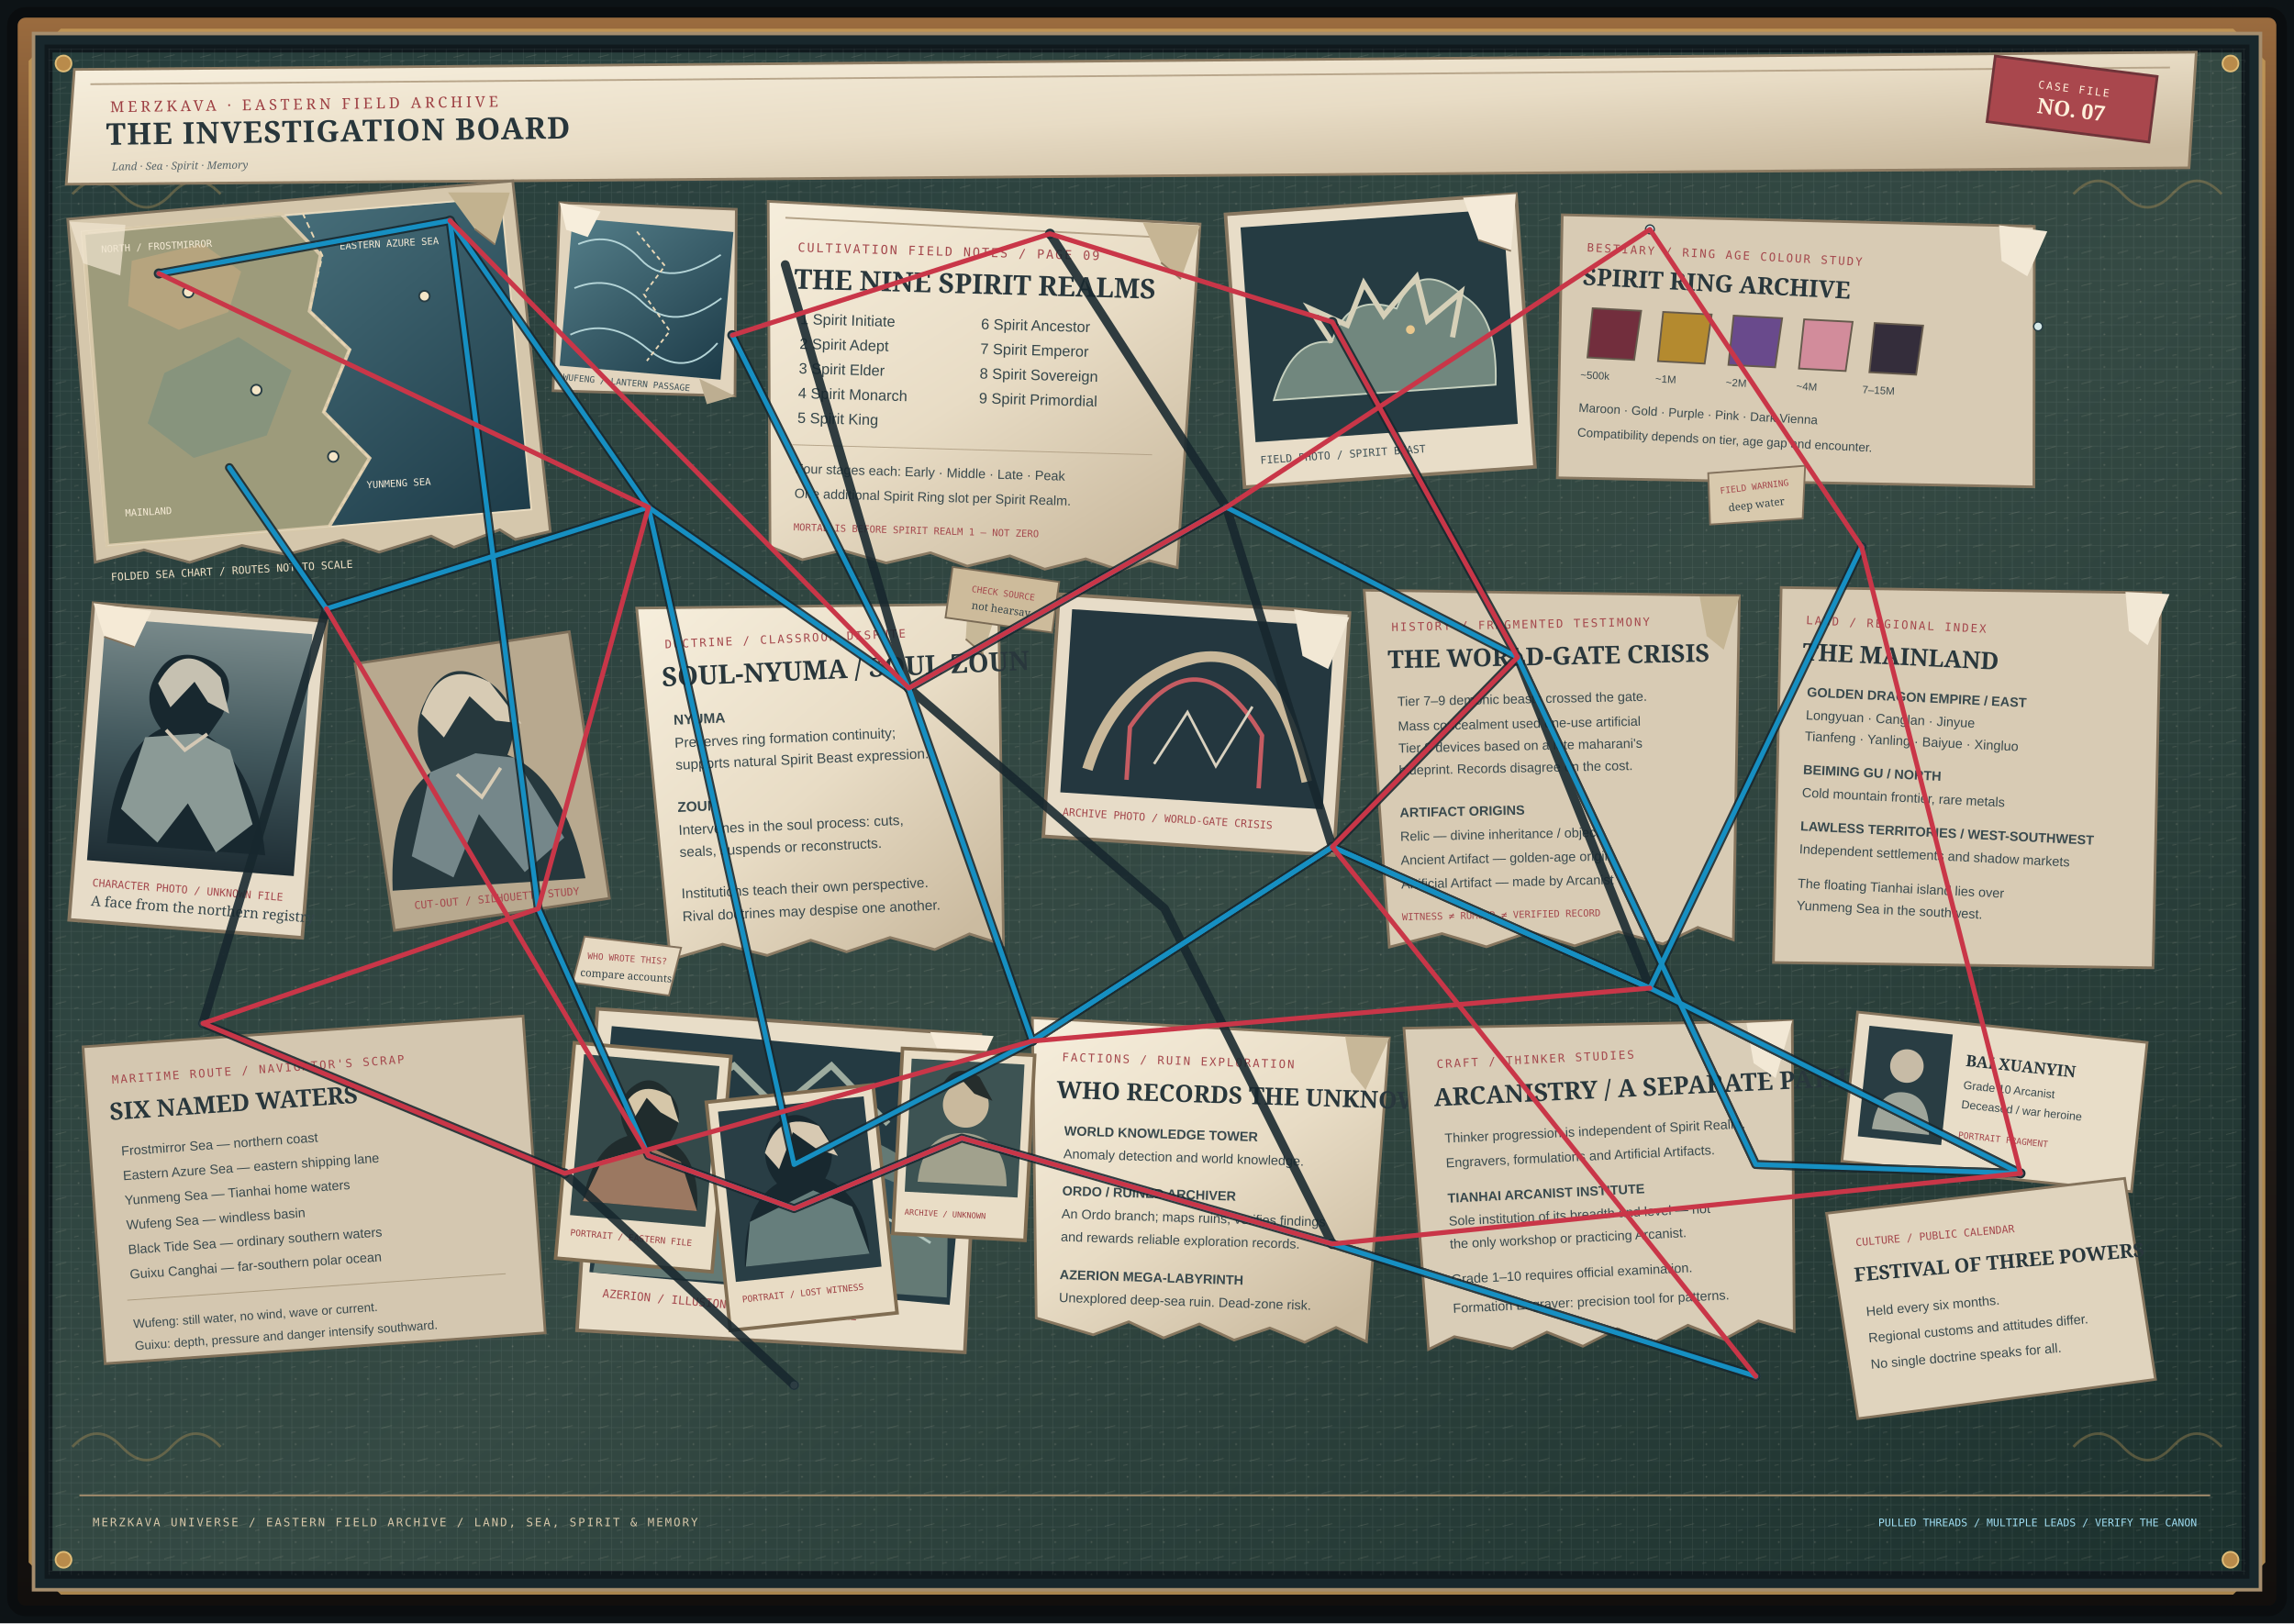
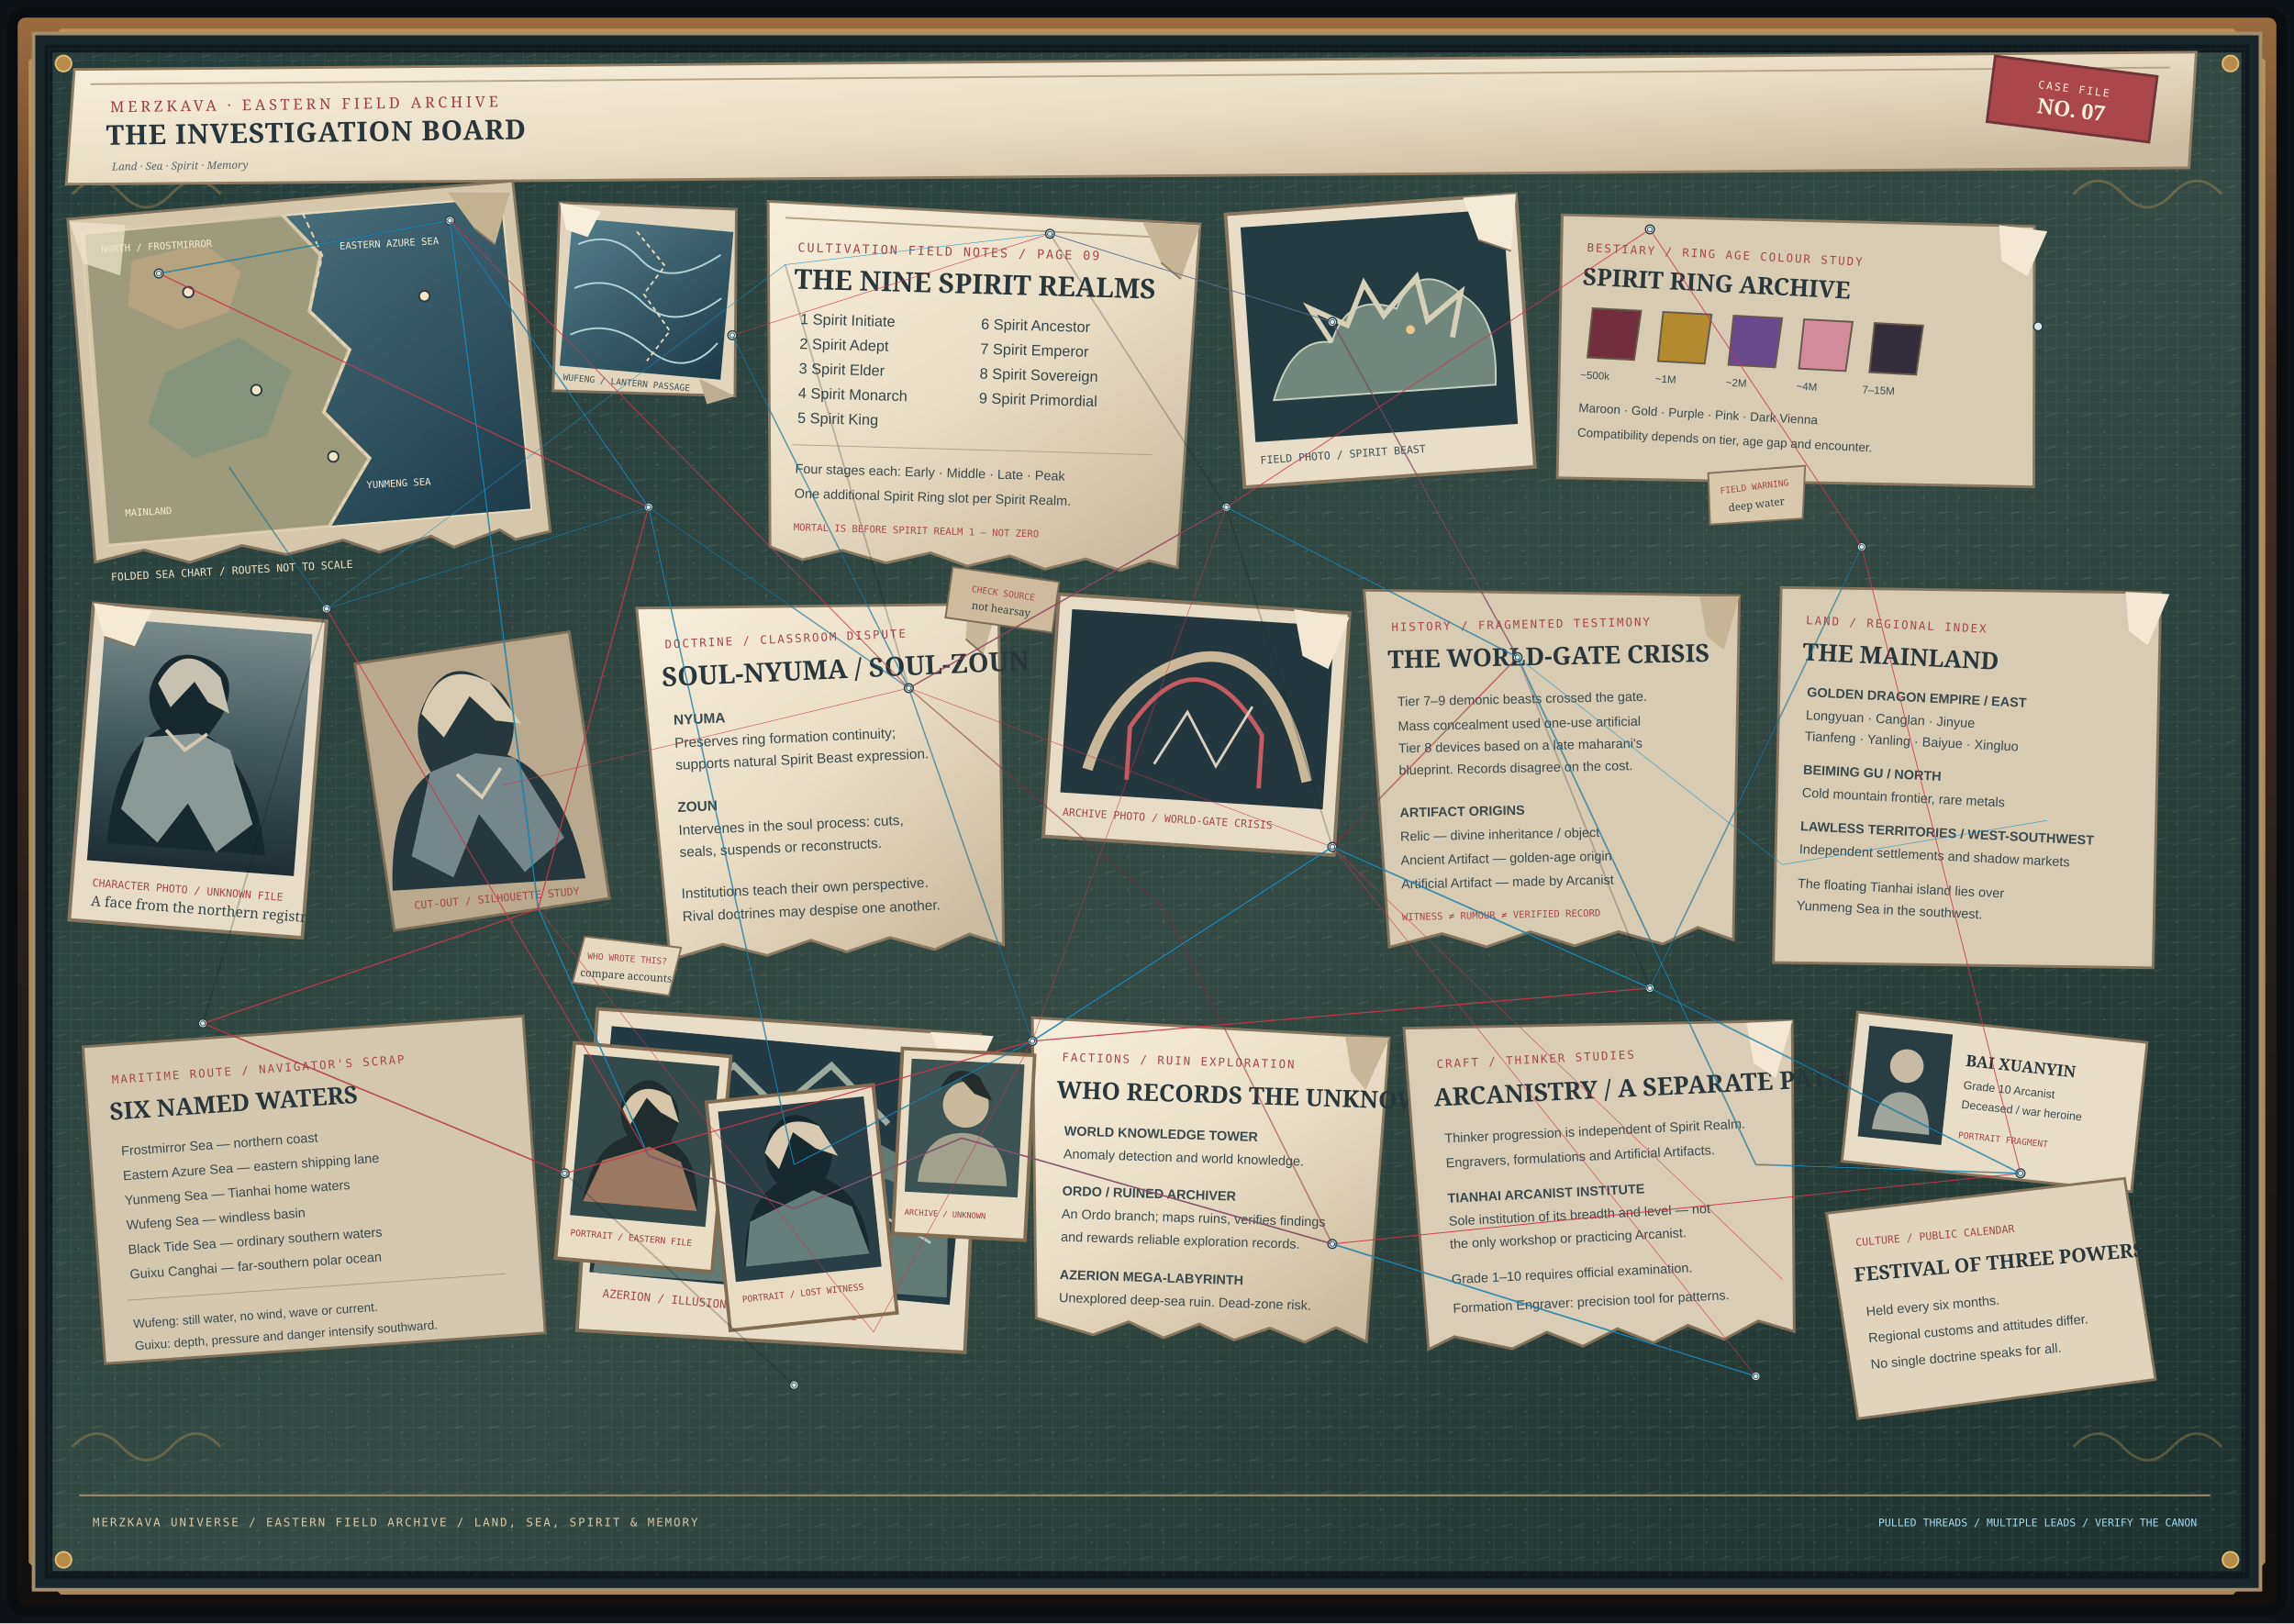
<svg xmlns="http://www.w3.org/2000/svg" width="2600" height="1840" viewBox="0 0 2600 1840" role="img" aria-labelledby="title desc">
  <defs>
    <linearGradient id="frame" x2="0" y2="1">
      <stop stop-color="#9A6B3E" />
      <stop offset=".22" stop-color="#493126" />
      <stop offset=".62" stop-color="#241D19" />
      <stop offset="1" stop-color="#120F0D" />
    </linearGradient>
    <linearGradient id="board" x2="1" y2="1">
      <stop stop-color="#263D3B" />
      <stop offset=".55" stop-color="#344943" />
      <stop offset="1" stop-color="#1B302D" />
    </linearGradient>
    <linearGradient id="aged" x2=".8" y2="1">
      <stop stop-color="#F6EEDC" />
      <stop offset=".55" stop-color="#E8DCC5" />
      <stop offset="1" stop-color="#CBBBA0" />
    </linearGradient>
    <linearGradient id="photo" x2="0" y2="1">
      <stop stop-color="#78898A" />
      <stop offset=".5" stop-color="#42585D" />
      <stop offset="1" stop-color="#1E2D34" />
    </linearGradient>
    <linearGradient id="sea" x2="1" y2="1">
      <stop stop-color="#547E89" />
      <stop offset="1" stop-color="#1D3B48" />
    </linearGradient>
    <pattern id="cloth" width="25" height="25" patternUnits="userSpaceOnUse">
      <path d="M0 6H25M0 18H25M6 0V25M18 0V25" stroke="#C8D7D0" stroke-width=".55" opacity=".13" />
    </pattern>
    <pattern id="dust" width="41" height="37" patternUnits="userSpaceOnUse">
      <circle cx="7" cy="9" r="1" fill="#EDE2CD" opacity=".18" />
      <path d="M22 28l12-3M2 33l5-1" stroke="#EDE2CD" opacity=".13" />
    </pattern>
  </defs>
  <rect width="2600" height="1840" fill="#0D1316" />
  <rect x="14" y="14" width="2572" height="1812" rx="15" fill="url(#frame)" stroke="#0A0D0F" stroke-width="12" />
  <path d="M35 70L70 35H2530L2565 70V1770L2530 1805H70L35 1770Z" fill="none" stroke="#C49A58" stroke-width="5" opacity=".85" />
  <path d="M48 92Q130 42 212 92T376 92M2224 92Q2306 42 2388 92T2550 92M48 1750Q130 1800 212 1750T376 1750M2224 1750Q2306 1800 2388 1750T2550 1750" fill="none" stroke="#C49A58" stroke-width="3" opacity=".65" />
  <rect x="38" y="38" width="2524" height="1764" fill="#18272C" stroke="#A58D6D" stroke-width="4" />
  <rect x="55" y="55" width="2490" height="1730" fill="url(#board)" stroke="#10191D" stroke-width="9" />
  <rect x="55" y="55" width="2490" height="1730" fill="url(#cloth)" />
  <rect x="55" y="55" width="2490" height="1730" fill="url(#dust)" />
  <g fill="none" stroke="#C49A58" stroke-width="3" opacity=".34">
    <path d="M82 220Q110 190 138 220Q166 250 194 220Q222 190 250 220M2350 1640Q2378 1610 2406 1640Q2434 1670 2462 1640Q2490 1610 2518 1640" />
    <path d="M82 1640Q110 1610 138 1640Q166 1670 194 1640Q222 1610 250 1640M2350 220Q2378 190 2406 220Q2434 250 2462 220Q2490 190 2518 220" />
  </g>
  <g fill="#B98B4B" stroke="#E0BD78" stroke-width="2">
    <circle cx="72" cy="72" r="9" />
    <circle cx="2528" cy="72" r="9" />
    <circle cx="72" cy="1768" r="9" />
    <circle cx="2528" cy="1768" r="9" />
  </g>
  <g transform="rotate(-.8 1280 125)">
    <path d="M85 62L2490 76L2480 207L74 192Z" fill="url(#aged)" stroke="#8E7C63" stroke-width="3" />
    <path d="M103 79L2460 93" stroke="#B7A58A" stroke-width="2" />
    <text x="125" y="111" font-family="serif" font-size="17" letter-spacing="4" fill="#9D3F43">MERZKAVA · EASTERN FIELD ARCHIVE</text>
-     <text x="120" y="148" font-family="Georgia,serif" font-size="34" font-weight="bold" letter-spacing="1.4" fill="#28363B">THE INVESTIGATION BOARD</text>
+     <text x="120" y="148" font-family="Georgia,serif" font-size="31" font-weight="bold" letter-spacing="1.1" fill="#28363B">THE INVESTIGATION BOARD</text>
    <text x="126" y="177" font-family="serif" font-size="12" font-style="italic" fill="#59666A">Land · Sea · Spirit · Memory</text>
    <g transform="rotate(8 2350 135)">
      <rect x="2255" y="90" width="185" height="75" fill="#A9474D" stroke="#6F3439" stroke-width="3" />
      <text x="2348" y="120" text-anchor="middle" font-family="monospace" font-size="12" letter-spacing="2" fill="#FFF0DA">CASE FILE</text>
      <text x="2348" y="148" text-anchor="middle" font-family="Georgia,serif" font-size="24" font-weight="bold" fill="#FFF0DA">NO. 07</text>
    </g>
  </g>
  <g transform="rotate(-3.1 330 450)">
    <path d="M88 235L594 219L615 618L575 625L558 613L505 630L480 616L420 631L380 615L315 628L265 615L205 631L154 614L98 625Z" fill="#D5C7AC" stroke="#82745F" stroke-width="3" />
    <path d="M103 250L580 237L595 592L112 607Z" fill="url(#sea)" stroke="#E8D9BC" stroke-width="2" />
    <path d="M105 252L330 242L372 291L356 354L399 400L366 469L415 524L365 599L113 607Z" fill="#9D9B7B" stroke="#D7C8A9" stroke-width="4" />
    <path d="M158 286L239 271L281 305L264 350L207 367L151 337Z" fill="#B6A47E" />
    <path d="M188 415L274 379L332 420L300 492L216 513L166 471Z" fill="#87947D" />
    <path d="M354 242L374 292L356 354L399 400L366 469L415 524L365 599" fill="none" stroke="#E9D6B3" stroke-width="2" stroke-dasharray="7 5" />
    <path d="M110 252L580 237M113 607L595 592" stroke="#F0E5D0" opacity=".5" />
    <g fill="#F5E6C7" stroke="#273C43" stroke-width="2">
      <circle cx="220" cy="325" r="6" />
      <circle cx="291" cy="440" r="6" />
      <circle cx="374" cy="520" r="6" />
      <circle cx="487" cy="344" r="6" />
    </g>
    <g font-family="monospace" font-size="11" fill="#F6EBD6">
      <text x="124" y="275">NORTH / FROSTMIRROR</text>
      <text x="394" y="286">EASTERN AZURE SEA</text>
      <text x="410" y="558">YUNMENG SEA</text>
      <text x="135" y="575">MAINLAND</text>
    </g>
    <path d="M90 238L153 245L144 302L103 286Z" fill="#F0E4D0" opacity=".72" />
    <path d="M520 228L590 232L570 290L548 271Z" fill="#C2B28F" />
    <path d="M548 271L570 290" stroke="#87755D" stroke-width="2" />
    <text x="115" y="647" font-family="monospace" font-size="12" fill="#F1E2C6">FOLDED SEA CHART / ROUTES NOT TO SCALE</text>
  </g>
  <g transform="rotate(5 690 340)">
    <path d="M625 235L825 225L842 436L636 448Z" fill="#E2D5BE" stroke="#7F705B" stroke-width="3" />
    <rect x="641" y="251" width="183" height="168" fill="url(#sea)" />
    <path d="M650 280Q688 260 722 291T812 278M650 330Q691 309 729 340T817 327M650 383Q692 359 738 391T817 378" fill="none" stroke="#B4D4D7" stroke-width="2" />
    <path d="M715 260L750 296L729 330L762 369L739 405" fill="none" stroke="#E9D8B7" stroke-width="2" stroke-dasharray="5 4" />
    <text x="646" y="435" font-family="monospace" font-size="10" fill="#41545A">WUFENG / LANTERN PASSAGE</text>
    <path d="M625 235L672 241L660 271L635 265Z" fill="#F7EEDC" />
    <path d="M800 420L842 436L811 448Z" fill="#BDAE91" />
  </g>
  <g transform="rotate(1.6 1110 435)">
    <path d="M865 235L1355 247L1340 637L1308 630L1276 642L1236 630L1190 643L1150 629L1102 642L1060 628L1010 641L960 628L915 640L878 626Z" fill="url(#aged)" stroke="#8A7A63" stroke-width="3" />
    <path d="M885 253L1335 264" stroke="#B4A388" stroke-width="2" />
    <text x="900" y="291" font-family="monospace" font-size="14" letter-spacing="2" fill="#A4484D">CULTIVATION FIELD NOTES / PAGE 09</text>
    <text x="897" y="333" font-family="Georgia,serif" font-size="31" font-weight="bold" fill="#29373C">THE NINE SPIRIT REALMS</text>
    <g font-family="Arial" font-size="17" fill="#35464A">
      <text x="905" y="373">1 Spirit Initiate</text>
      <text x="905" y="401">2 Spirit Adept</text>
      <text x="905" y="429">3 Spirit Elder</text>
      <text x="905" y="457">4 Spirit Monarch</text>
      <text x="905" y="485">5 Spirit King</text>
      <text x="1110" y="373">6 Spirit Ancestor</text>
      <text x="1110" y="401">7 Spirit Emperor</text>
      <text x="1110" y="429">8 Spirit Sovereign</text>
      <text x="1110" y="457">9 Spirit Primordial</text>
    </g>
    <path d="M900 510L1308 510" stroke="#B4A388" />
    <text x="904" y="542" font-family="Arial" font-size="15" fill="#39494D">Four stages each: Early · Middle · Late · Peak</text>
    <text x="904" y="570" font-family="Arial" font-size="15" fill="#39494D">One additional Spirit Ring slot per Spirit Realm.</text>
    <text x="904" y="607" font-family="monospace" font-size="11" fill="#A4484D">MORTAL IS BEFORE SPIRIT REALM 1 — NOT ZERO</text>
    <path d="M1290 247L1355 249L1335 310L1312 292Z" fill="#C6B594" />
    <path d="M1312 292L1335 310" stroke="#8C7A60" stroke-width="2" />
  </g>
  <g transform="rotate(-4 1580 395)">
    <rect x="1400" y="230" width="330" height="310" fill="#E8DDC8" stroke="#877760" stroke-width="4" />
    <rect x="1416" y="246" width="298" height="244" fill="#253B42" />
    <path d="M1440 444Q1465 374 1510 383Q1532 327 1586 350Q1614 293 1664 342Q1700 368 1692 444Z" fill="#71877E" stroke="#C6D0BE" stroke-width="2" />
    <path d="M1510 383L1488 343L1529 365L1551 319L1571 357L1611 316L1620 366L1660 337L1647 387" fill="none" stroke="#D6D0B8" stroke-width="6" />
    <circle cx="1600" cy="375" r="5" fill="#E9C78D" />
    <text x="1420" y="515" font-family="monospace" font-size="12" fill="#405257">FIELD PHOTO / SPIRIT BEAST</text>
    <path d="M1670 230L1730 230L1720 294L1684 279Z" fill="#F4EAD8" />
    <path d="M1684 279L1720 294" stroke="#887760" stroke-width="2" />
  </g>
  <g transform="rotate(3 1890 450)">
    <path d="M1760 250L2295 235L2310 530L1770 548Z" fill="#D8CBB4" stroke="#877760" stroke-width="3" />
    <text x="1790" y="290" font-family="monospace" font-size="13" letter-spacing="2" fill="#A4484D">BESTIARY / RING AGE COLOUR STUDY</text>
    <text x="1787" y="328" font-family="Georgia,serif" font-size="27" font-weight="bold" fill="#29373C">SPIRIT RING ARCHIVE</text>
    <g stroke="#655A4C" stroke-width="2">
      <path d="M1800 354L1855 354L1850 410L1797 410Z" fill="#722E3D" />
      <path d="M1880 354L1935 354L1930 410L1877 410Z" fill="#B48A2F" />
      <path d="M1960 354L2015 354L2010 410L1957 410Z" fill="#694A8C" />
      <path d="M2040 354L2095 354L2090 410L2037 410Z" fill="#D28C9B" />
      <path d="M2120 354L2175 354L2170 410L2117 410Z" fill="#342D3B" />
    </g>
    <g font-family="Arial" font-size="12" fill="#3B494D">
      <text x="1790" y="434">~500k</text>
      <text x="1875" y="434">~1M</text>
      <text x="1955" y="434">~2M</text>
      <text x="2035" y="434">~4M</text>
      <text x="2110" y="434">7–15M</text>
    </g>
    <text x="1790" y="472" font-family="Arial" font-size="14" fill="#39494D">Maroon · Gold · Purple · Pink · Dark Vienna</text>
    <text x="1790" y="500" font-family="Arial" font-size="14" fill="#39494D">Compatibility depends on tier, age gap and encounter.</text>
    <path d="M2255 236L2310 240L2290 292L2260 276Z" fill="#F2E8D5" />
  </g>
  <g transform="rotate(4.4 310 900)">
    <rect x="90" y="700" width="265" height="360" fill="#E7DCC8" stroke="#877760" stroke-width="4" />
    <rect x="105" y="716" width="235" height="275" fill="url(#photo)" />
    <path d="M126 970Q127 865 177 836Q150 805 169 772Q185 742 222 753Q264 766 245 816L231 840Q289 875 306 970Z" fill="#18282F" />
    <path d="M170 785Q195 730 240 773L253 813L228 802L211 780L186 811Z" fill="#C6C1B1" />
    <path d="M160 847L139 930L183 965L214 918L250 971L289 936L257 854L220 838Z" fill="#8B9A96" />
    <path d="M183 837L206 858L230 838" fill="none" stroke="#D4C8B4" stroke-width="4" />
    <text x="113" y="1020" font-family="monospace" font-size="12" fill="#A4484D">CHARACTER PHOTO / UNKNOWN FILE</text>
    <text x="113" y="1042" font-family="Georgia,serif" font-size="16" fill="#34454A">A face from the northern registry</text>
    <path d="M90 700L156 704L140 746L105 737Z" fill="#F5EAD6" />
    <path d="M105 737L140 746" stroke="#85745D" stroke-width="2" />
  </g>
  <g transform="rotate(-5 550 890)">
    <path d="M415 740L660 725L679 1030L433 1045Z" fill="#B8A98F" stroke="#7D6E59" stroke-width="3" />
    <path d="M435 1000Q440 900 490 870Q468 825 490 790Q520 735 567 776Q603 809 578 858Q640 889 654 1005Z" fill="#26383D" />
    <path d="M485 803Q510 740 565 774L597 824L568 818L541 788L508 832Z" fill="#D7CBB4" />
    <path d="M489 870L460 963L505 991L540 922L586 992L634 957L586 862L542 853Z" fill="#75878A" />
    <path d="M519 875L545 903L569 872" fill="none" stroke="#D7CBB4" stroke-width="4" />
    <text x="458" y="1023" font-family="monospace" font-size="12" fill="#A4484D">CUT-OUT / SILHOUETTE STUDY</text>
  </g>
  <g transform="rotate(-2.6 930 870)">
    <path d="M730 680L1140 694L1128 1080L1090 1066L1050 1082L1000 1066L950 1080L910 1065L860 1080L810 1065L750 1080Z" fill="url(#aged)" stroke="#8A7A63" stroke-width="3" />
    <text x="760" y="727" font-family="monospace" font-size="13" letter-spacing="2" fill="#A4484D">DOCTRINE / CLASSROOM DISPUTE</text>
    <text x="755" y="770" font-family="Georgia,serif" font-size="30" font-weight="bold" fill="#29373C">SOUL-NYUMA / SOUL-ZOUN</text>
    <g font-family="Arial" font-size="16" fill="#39494D">
      <text x="766" y="814" font-weight="bold">NYUMA</text>
      <text x="766" y="840">Preserves ring formation continuity;</text>
      <text x="766" y="865">supports natural Spirit Beast expression.</text>
      <text x="766" y="913" font-weight="bold">ZOUN</text>
      <text x="766" y="939">Intervenes in the soul process: cuts,</text>
      <text x="766" y="964">seals, suspends or reconstructs.</text>
      <text x="766" y="1011">Institutions teach their own perspective.</text>
      <text x="766" y="1037">Rival doctrines may despise one another.</text>
    </g>
    <path d="M1105 694L1140 694L1120 750L1101 732Z" fill="#C7B898" />
    <path d="M1101 732L1120 750" stroke="#87765D" stroke-width="2" />
  </g>
  <g transform="rotate(3.7 1450 840)">
    <rect x="1190" y="690" width="330" height="275" fill="#E7DCC8" stroke="#86755E" stroke-width="4" />
    <rect x="1206" y="706" width="298" height="208" fill="#24373F" />
    <path d="M1235 886Q1260 780 1350 752Q1440 730 1484 884" fill="none" stroke="#C9B89A" stroke-width="12" />
    <path d="M1280 895V835Q1350 718 1430 835V895" fill="none" stroke="#C55C62" stroke-width="5" />
    <path d="M1310 875L1344 814L1380 873L1417 803" fill="none" stroke="#D9D1BF" stroke-width="3" />
    <text x="1210" y="940" font-family="monospace" font-size="12" fill="#A4484D">ARCHIVE PHOTO / WORLD-GATE CRISIS</text>
    <path d="M1457 690L1520 695L1500 755L1470 742Z" fill="#F2E8D5" />
  </g>
  <g transform="rotate(-1.2 1740 850)">
    <path d="M1550 665L1975 680L1960 1070L1920 1055L1880 1073L1830 1058L1780 1073L1730 1056L1680 1072L1630 1056L1570 1070Z" fill="#D8CBB4" stroke="#86755E" stroke-width="3" />
    <text x="1580" y="712" font-family="monospace" font-size="13" letter-spacing="2" fill="#A4484D">HISTORY / FRAGMENTED TESTIMONY</text>
    <text x="1575" y="754" font-family="Georgia,serif" font-size="28" font-weight="bold" fill="#29373C">THE WORLD-GATE CRISIS</text>
    <g font-family="Arial" font-size="15" fill="#39494D">
      <text x="1585" y="797">Tier 7–9 demonic beasts crossed the gate.</text>
      <text x="1585" y="825">Mass concealment used one-use artificial</text>
      <text x="1585" y="850">Tier 8 devices based on a late maharani's</text>
      <text x="1585" y="875">blueprint. Records disagree on the cost.</text>
      <text x="1585" y="923" font-weight="bold">ARTIFACT ORIGINS</text>
      <text x="1585" y="950">Relic — divine inheritance / object</text>
      <text x="1585" y="977">Ancient Artifact — golden-age origin</text>
      <text x="1585" y="1004">Artificial Artifact — made by Arcanist</text>
      <text x="1585" y="1040" font-family="monospace" font-size="11" fill="#A4484D">WITNESS ≠ RUMOUR ≠ VERIFIED RECORD</text>
    </g>
    <path d="M1930 680L1975 681L1956 741L1937 725Z" fill="#C5B594" />
  </g>
  <g transform="rotate(2.8 2200 850)">
    <path d="M2010 675L2440 660L2452 1085L2022 1100Z" fill="#D8CBB4" stroke="#86755E" stroke-width="3" />
    <text x="2040" y="715" font-family="monospace" font-size="13" letter-spacing="2" fill="#A4484D">LAND / REGIONAL INDEX</text>
    <text x="2038" y="756" font-family="Georgia,serif" font-size="27" font-weight="bold" fill="#29373C">THE MAINLAND</text>
    <g font-family="Arial" font-size="15" fill="#39494D">
      <text x="2045" y="797" font-weight="bold">GOLDEN DRAGON EMPIRE / EAST</text>
      <text x="2045" y="823">Longyuan · Canglan · Jinyue</text>
      <text x="2045" y="847">Tianfeng · Yanling · Baiyue · Xingluo</text>
      <text x="2045" y="885" font-weight="bold">BEIMING GU / NORTH</text>
      <text x="2045" y="911">Cold mountain frontier, rare metals</text>
      <text x="2045" y="949" font-weight="bold">LAWLESS TERRITORIES / WEST-SOUTHWEST</text>
      <text x="2045" y="975">Independent settlements and shadow markets</text>
      <text x="2045" y="1014">The floating Tianhai island lies over</text>
      <text x="2045" y="1039">Yunmeng Sea in the southwest.</text>
    </g>
    <path d="M2400 661L2450 661L2428 720L2406 705Z" fill="#F2E8D5" />
  </g>
  <g transform="rotate(-4 480 1330)">
    <rect x="105" y="1160" width="500" height="360" fill="#D4C7B0" stroke="#81715A" stroke-width="3" />
    <text x="135" y="1204" font-family="monospace" font-size="13" letter-spacing="2" fill="#A4484D">MARITIME ROUTE / NAVIGATOR'S SCRAP</text>
    <text x="130" y="1245" font-family="Georgia,serif" font-size="27" font-weight="bold" fill="#29373C">SIX NAMED WATERS</text>
    <g font-family="Arial" font-size="15" fill="#39494D">
      <text x="140" y="1286">Frostmirror Sea — northern coast</text>
      <text x="140" y="1314">Eastern Azure Sea — eastern shipping lane</text>
      <text x="140" y="1342">Yunmeng Sea — Tianhai home waters</text>
      <text x="140" y="1370">Wufeng Sea — windless basin</text>
      <text x="140" y="1398">Black Tide Sea — ordinary southern waters</text>
      <text x="140" y="1426">Guixu Canghai — far-southern polar ocean</text>
    </g>
    <path d="M135 1450L565 1450" stroke="#AA9A7E" />
    <text x="140" y="1482" font-family="Arial" font-size="14" fill="#39494D">Wufeng: still water, no wind, wave or current.</text>
    <text x="140" y="1507" font-family="Arial" font-size="14" fill="#39494D">Guixu: depth, pressure and danger intensify southward.</text>
  </g>
  <g transform="rotate(5.2 850 1340)">
    <path d="M660 1160L1095 1150L1110 1510L670 1525Z" fill="#E8DDC8" stroke="#82715A" stroke-width="4" />
    <rect x="678" y="1178" width="410" height="280" fill="#243A42" />
    <path d="M688 1400Q770 1270 855 1330Q940 1220 1075 1335L1084 1450L682 1458Z" fill="#647A75" />
    <ellipse cx="900" cy="1355" rx="150" ry="45" fill="#304F59" />
    <path d="M735 1390Q900 1305 1060 1390" fill="none" stroke="#B2C6BE" stroke-width="3" />
    <path d="M760 1260L820 1210L875 1255L930 1200L1000 1260" fill="none" stroke="#9EAC9F" stroke-width="7" />
    <text x="695" y="1485" font-family="monospace" font-size="13" fill="#A4484D">AZERION / ILLUSION FOG &amp; MUTATED LAKE</text>
    <path d="M1038 1152L1110 1150L1087 1214L1058 1190Z" fill="#F5EAD7" />
    <path d="M1058 1190L1087 1214" stroke="#88765E" stroke-width="2" />
  </g>
  <g transform="rotate(1.8 1370 1320)">
    <path d="M1165 1160L1570 1170L1555 1515L1520 1500L1485 1518L1445 1503L1405 1518L1365 1501L1325 1518L1285 1501L1245 1517L1180 1500Z" fill="url(#aged)" stroke="#88775F" stroke-width="3" />
    <text x="1200" y="1208" font-family="monospace" font-size="13" letter-spacing="2" fill="#A4484D">FACTIONS / RUIN EXPLORATION</text>
    <text x="1195" y="1250" font-family="Georgia,serif" font-size="27" font-weight="bold" fill="#29373C">WHO RECORDS THE UNKNOWN?</text>
    <g font-family="Arial" font-size="15" fill="#39494D">
      <text x="1205" y="1292" font-weight="bold">WORLD KNOWLEDGE TOWER</text>
      <text x="1205" y="1318">Anomaly detection and world knowledge.</text>
      <text x="1205" y="1360" font-weight="bold">ORDO / RUINED ARCHIVER</text>
      <text x="1205" y="1386">An Ordo branch; maps ruins, verifies findings</text>
      <text x="1205" y="1412">and rewards reliable exploration records.</text>
      <text x="1205" y="1455" font-weight="bold">AZERION MEGA-LABYRINTH</text>
      <text x="1205" y="1481">Unexplored deep-sea ruin. Dead-zone risk.</text>
    </g>
    <path d="M1520 1170L1570 1170L1545 1230L1528 1210Z" fill="#C7B798" />
  </g>
  <g transform="rotate(-2.8 1810 1340)">
    <path d="M1600 1155L2040 1168L2025 1520L1985 1506L1945 1525L1905 1507L1865 1525L1825 1507L1785 1525L1745 1507L1705 1524L1640 1507L1610 1520Z" fill="#D9CDB7" stroke="#82715A" stroke-width="3" />
    <text x="1635" y="1202" font-family="monospace" font-size="13" letter-spacing="2" fill="#A4484D">CRAFT / THINKER STUDIES</text>
    <text x="1630" y="1245" font-family="Georgia,serif" font-size="28" font-weight="bold" fill="#29373C">ARCANISTRY / A SEPARATE PATH</text>
    <g font-family="Arial" font-size="15" fill="#39494D">
      <text x="1640" y="1287">Thinker progression is independent of Spirit Realm.</text>
      <text x="1640" y="1315">Engravers, formulations and Artificial Artifacts.</text>
      <text x="1640" y="1355" font-weight="bold">TIANHAI ARCANIST INSTITUTE</text>
      <text x="1640" y="1381">Sole institution of its breadth and level — not</text>
      <text x="1640" y="1407">the only workshop or practicing Arcanist.</text>
      <text x="1640" y="1447">Grade 1–10 requires official examination.</text>
      <text x="1640" y="1480">Formation Engraver: precision tool for patterns.</text>
    </g>
    <path d="M1988 1168L2040 1168L2018 1232L1994 1214Z" fill="#F2E8D5" />
  </g>
  <g transform="rotate(6 2220 1300)">
    <rect x="2090" y="1160" width="330" height="170" fill="#E8DDC8" stroke="#84735C" stroke-width="3" />
    <rect x="2105" y="1174" width="95" height="126" fill="#293D43" />
    <circle cx="2152" cy="1215" r="19" fill="#C7BBA6" />
    <path d="M2120 1290Q2122 1245 2152 1245Q2182 1245 2185 1290Z" fill="#9FA59A" />
    <text x="2218" y="1208" font-family="Georgia,serif" font-size="18" font-weight="bold" fill="#29373C">BAI XUANYIN</text>
    <text x="2218" y="1234" font-family="Arial" font-size="13" fill="#39494D">Grade 10 Arcanist</text>
    <text x="2218" y="1256" font-family="Arial" font-size="13" fill="#39494D">Deceased / war heroine</text>
    <text x="2218" y="1290" font-family="monospace" font-size="10" fill="#A4484D">PORTRAIT FRAGMENT</text>
  </g>
  <g transform="rotate(-5 2250 1480)">
    <path d="M2080 1360L2420 1350L2435 1580L2095 1595Z" fill="#E0D4BE" stroke="#84735C" stroke-width="3" />
    <text x="2110" y="1400" font-family="monospace" font-size="12" fill="#A4484D">CULTURE / PUBLIC CALENDAR</text>
    <text x="2105" y="1440" font-family="Georgia,serif" font-size="22" font-weight="bold" fill="#29373C">FESTIVAL OF THREE POWERS</text>
    <text x="2115" y="1480" font-family="Arial" font-size="15" fill="#39494D">Held every six months.</text>
    <text x="2115" y="1510" font-family="Arial" font-size="15" fill="#39494D">Regional customs and attitudes differ.</text>
    <text x="2115" y="1540" font-family="Arial" font-size="15" fill="#39494D">No single doctrine speaks for all.</text>
  </g>
  <g transform="rotate(8 1130 680)">
    <rect x="1075" y="650" width="122" height="58" fill="#CDBB9B" stroke="#796A55" stroke-width="2" />
    <text x="1136" y="675" text-anchor="middle" font-family="monospace" font-size="10" fill="#A4484D">CHECK SOURCE</text>
    <text x="1136" y="694" text-anchor="middle" font-family="Georgia,serif" font-size="12" fill="#35454A">not hearsay</text>
  </g>
  <g transform="rotate(-7 1990 565)">
    <path d="M1940 530L2050 535L2040 594L1935 588Z" fill="#D8C9AD" stroke="#82715C" stroke-width="2" />
    <text x="1990" y="555" text-anchor="middle" font-family="monospace" font-size="10" fill="#A4484D">FIELD WARNING</text>
    <text x="1990" y="576" text-anchor="middle" font-family="Georgia,serif" font-size="12" fill="#35454A">deep water</text>
  </g>
  <g transform="rotate(4 710 1100)">
    <path d="M660 1065L770 1070L760 1125L650 1118Z" fill="#E6D9C2" stroke="#82715C" stroke-width="2" />
    <text x="710" y="1090" text-anchor="middle" font-family="monospace" font-size="10" fill="#A4484D">WHO WROTE THIS?</text>
    <text x="710" y="1110" text-anchor="middle" font-family="Georgia,serif" font-size="12" fill="#35454A">compare accounts</text>
  </g>
  <g transform="rotate(5 735 1370)">
    <rect x="635" y="1190" width="178" height="245" fill="#E9DDC6" stroke="#806D52" stroke-width="4" />
    <rect x="647" y="1202" width="154" height="183" fill="#34494A" />
    <path d="M660 1368Q666 1305 704 1290Q685 1260 701 1238Q724 1212 748 1238Q770 1260 753 1291Q789 1310 790 1368Z" fill="#202C2D" />
    <path d="M696 1260Q710 1222 749 1241L761 1270L739 1260L722 1245L706 1277Z" fill="#D6C7A9" />
    <path d="M678 1320L660 1368H790L767 1314L730 1300Z" fill="#9B7861" />
    <text x="649" y="1408" font-family="monospace" font-size="10" fill="#9D3F43">PORTRAIT / EASTERN FILE</text>
  </g>
  <g transform="rotate(-6 900 1430)">
    <rect x="820" y="1240" width="190" height="260" fill="#E8DCC5" stroke="#806D52" stroke-width="4" />
    <rect x="832" y="1252" width="166" height="194" fill="#293E45" />
    <path d="M844 1430Q849 1360 890 1340Q870 1310 890 1279Q916 1250 945 1280Q966 1310 945 1340Q988 1364 986 1430Z" fill="#18282F" />
    <path d="M880 1304Q899 1257 944 1280L962 1316L938 1305L914 1284L894 1324Z" fill="#D7C9B2" />
    <path d="M855 1380L845 1430H986L972 1375L930 1352Z" fill="#667E7C" />
    <text x="837" y="1470" font-family="monospace" font-size="10" fill="#9D3F43">PORTRAIT / LOST WITNESS</text>
  </g>
  <g transform="rotate(3 1050 1340)">
    <rect x="1015" y="1190" width="150" height="210" fill="#E9DDC6" stroke="#806D52" stroke-width="4" />
    <rect x="1026" y="1201" width="128" height="151" fill="#3D5353" />
    <circle cx="1090" cy="1250" r="26" fill="#C9B99D" />
    <path d="M1040 1340Q1043 1284 1090 1282Q1138 1284 1141 1340Z" fill="#A1A18D" />
    <path d="M1060 1234Q1073 1200 1104 1218L1120 1244L1099 1237L1083 1221Z" fill="#252D2C" />
    <text x="1027" y="1378" font-family="monospace" font-size="9" fill="#9D3F43">ARCHIVE / UNKNOWN</text>
  </g>
  <g fill="#D6E9E8" stroke="#263C43" stroke-width="1.5">
    <circle cx="180" cy="310" r="5" />
    <circle cx="510" cy="250" r="5" />
    <circle cx="830" cy="380" r="5" />
    <circle cx="1190" cy="265" r="5" />
    <circle cx="1510" cy="365" r="5" />
    <circle cx="1870" cy="260" r="5" />
    <circle cx="2310" cy="370" r="5" />
    <circle cx="370" cy="690" r="5" />
    <circle cx="735" cy="575" r="5" />
    <circle cx="1030" cy="780" r="5" />
    <circle cx="1390" cy="575" r="5" />
    <circle cx="1720" cy="745" r="5" />
    <circle cx="2110" cy="620" r="5" />
    <circle cx="230" cy="1160" r="5" />
    <circle cx="640" cy="1330" r="5" />
    <circle cx="1170" cy="1180" r="5" />
    <circle cx="1510" cy="960" r="5" />
    <circle cx="1870" cy="1120" r="5" />
    <circle cx="2290" cy="1330" r="5" />
    <circle cx="900" cy="1570" r="5" />
    <circle cx="1510" cy="1410" r="5" />
    <circle cx="1990" cy="1560" r="5" />
  </g>
  <path d="M90 1695L2505 1695" stroke="#A58D6D" stroke-width="2" />
  <text x="105" y="1730" font-family="monospace" font-size="13" letter-spacing="2" fill="#D7C7A9">MERZKAVA UNIVERSE / EASTERN FIELD ARCHIVE / LAND, SEA, SPIRIT &amp; MEMORY</text>
  <text x="2490" y="1730" text-anchor="end" font-family="monospace" font-size="12" fill="#9EDCF1">PULLED THREADS / MULTIPLE LEADS / VERIFY THE CANON</text>
  <g fill="none" stroke-linecap="round" stroke-linejoin="round">
-     <g stroke="#17272D" stroke-width="10" opacity=".88">
+     <g stroke="#10191D" stroke-width="1.9" opacity=".24">
      <path d="M180 310L510 250L735 575L900 1320L1170 1180L1510 960L1870 1120L2290 1330" />
      <path d="M260 530L370 690L735 575L1030 780L1390 575L1720 745L1990 1320L2290 1330" />
      <path d="M510 250L610 1030L735 1310L900 1370L1090 1290L1510 1410L1990 1560" />
      <path d="M830 380L1030 780L1170 1180L1510 960L1870 1120L2110 620" />
      <path d="M1190 265L1390 575L1510 960L1720 745L1870 1120L2290 1330" />
      <path d="M1510 365L1720 745L1990 1320L2290 1330" />
      <path d="M370 690L230 1160L640 1330L900 1570" />
      <path d="M890 300L1030 780L1320 1030L1510 1410L1990 1560" />
    </g>
-     <g stroke="#168FC2" stroke-width="5.5">
-       <path d="M180 310L510 250L735 575L900 1320L1170 1180L1510 960L1870 1120L2290 1330" />
-       <path d="M260 530L370 690L735 575L1030 780L1390 575L1720 745L1990 1320L2290 1330" />
-       <path d="M510 250L610 1030L735 1310L900 1370L1090 1290L1510 1410L1990 1560" />
-       <path d="M830 380L1030 780L1170 1180L1510 960L1870 1120L2110 620" />
-     </g>
-     <g stroke="#C93648" stroke-width="5.5">
-       <path d="M510 250L1030 780L1390 575L1870 260L2110 620L2290 1330" />
-       <path d="M180 310L735 575L610 1030L230 1160L640 1330L1170 1180L1870 1120" />
-       <path d="M830 380L1190 265L1510 365L1720 745L1510 960L1990 1560" />
-       <path d="M370 690L735 1310L900 1370L1090 1290L1510 1410L2290 1330" />
-     </g>
+     <g stroke="#168FC2">
+       <path d="M180 310L510 250L735 575L900 1320L1170 1180L1510 960L1870 1120L2290 1330" stroke-width="1.05" opacity=".94" />
+       <path d="M260 530L370 690L735 575L1030 780L1390 575L1720 745L1990 1320L2290 1330" stroke-width=".72" opacity=".9" />
+       <path d="M510 250L610 1030L735 1310L900 1370L1090 1290L1510 1410L1990 1560" stroke-width="1.3" opacity=".96" />
+       <path d="M830 380L1030 780L1170 1180L1510 960L1870 1120L2110 620" stroke-width=".82" opacity=".88" />
+       <path d="M1510 365L1720 745L1990 1320L2290 1330" stroke-width=".62" opacity=".82" />
+     </g>
+     <g stroke="#C93648">
+       <path d="M510 250L1030 780L1390 575L1870 260L2110 620L2290 1330" stroke-width=".9" opacity=".95" />
+       <path d="M180 310L735 575L610 1030L230 1160L640 1330L1170 1180L1870 1120" stroke-width="1.25" opacity=".94" />
+       <path d="M830 380L1190 265L1510 365L1720 745L1510 960L1990 1560" stroke-width=".68" opacity=".9" />
+       <path d="M370 690L735 1310L900 1370L1090 1290L1510 1410L2290 1330" stroke-width="1.05" opacity=".92" />
+       <path d="M1030 780L1320 1030L1510 1410" stroke-width=".58" opacity=".85" />
+     </g>
+     <g stroke-width=".62" opacity=".88">
+       <path d="M370 690L890 300L1190 265L1510 365" stroke="#168FC2" />
+       <path d="M610 1030L990 1510L1170 1180L1390 575" stroke="#C93648" />
+       <path d="M1390 575L1720 745L2020 980L2320 930" stroke="#168FC2" />
+       <path d="M570 890L1030 780L1510 960L2020 1450" stroke="#C93648" />
+     </g>
+   </g>
+   <g fill="#D6E9E8" stroke="#263C43" stroke-width=".8">
+     <circle cx="180" cy="310" r="2.7" />
+     <circle cx="510" cy="250" r="2.7" />
+     <circle cx="830" cy="380" r="2.7" />
+     <circle cx="1190" cy="265" r="2.7" />
+     <circle cx="1510" cy="365" r="2.7" />
+     <circle cx="1870" cy="260" r="2.7" />
+     <circle cx="370" cy="690" r="2.7" />
+     <circle cx="735" cy="575" r="2.7" />
+     <circle cx="1030" cy="780" r="2.7" />
+     <circle cx="1390" cy="575" r="2.7" />
+     <circle cx="1720" cy="745" r="2.7" />
+     <circle cx="2110" cy="620" r="2.7" />
+     <circle cx="230" cy="1160" r="2.7" />
+     <circle cx="640" cy="1330" r="2.7" />
+     <circle cx="1170" cy="1180" r="2.7" />
+     <circle cx="1510" cy="960" r="2.7" />
+     <circle cx="1870" cy="1120" r="2.7" />
+     <circle cx="2290" cy="1330" r="2.7" />
+     <circle cx="900" cy="1570" r="2.7" />
+     <circle cx="1510" cy="1410" r="2.7" />
+     <circle cx="1990" cy="1560" r="2.7" />
  </g>
</svg>
